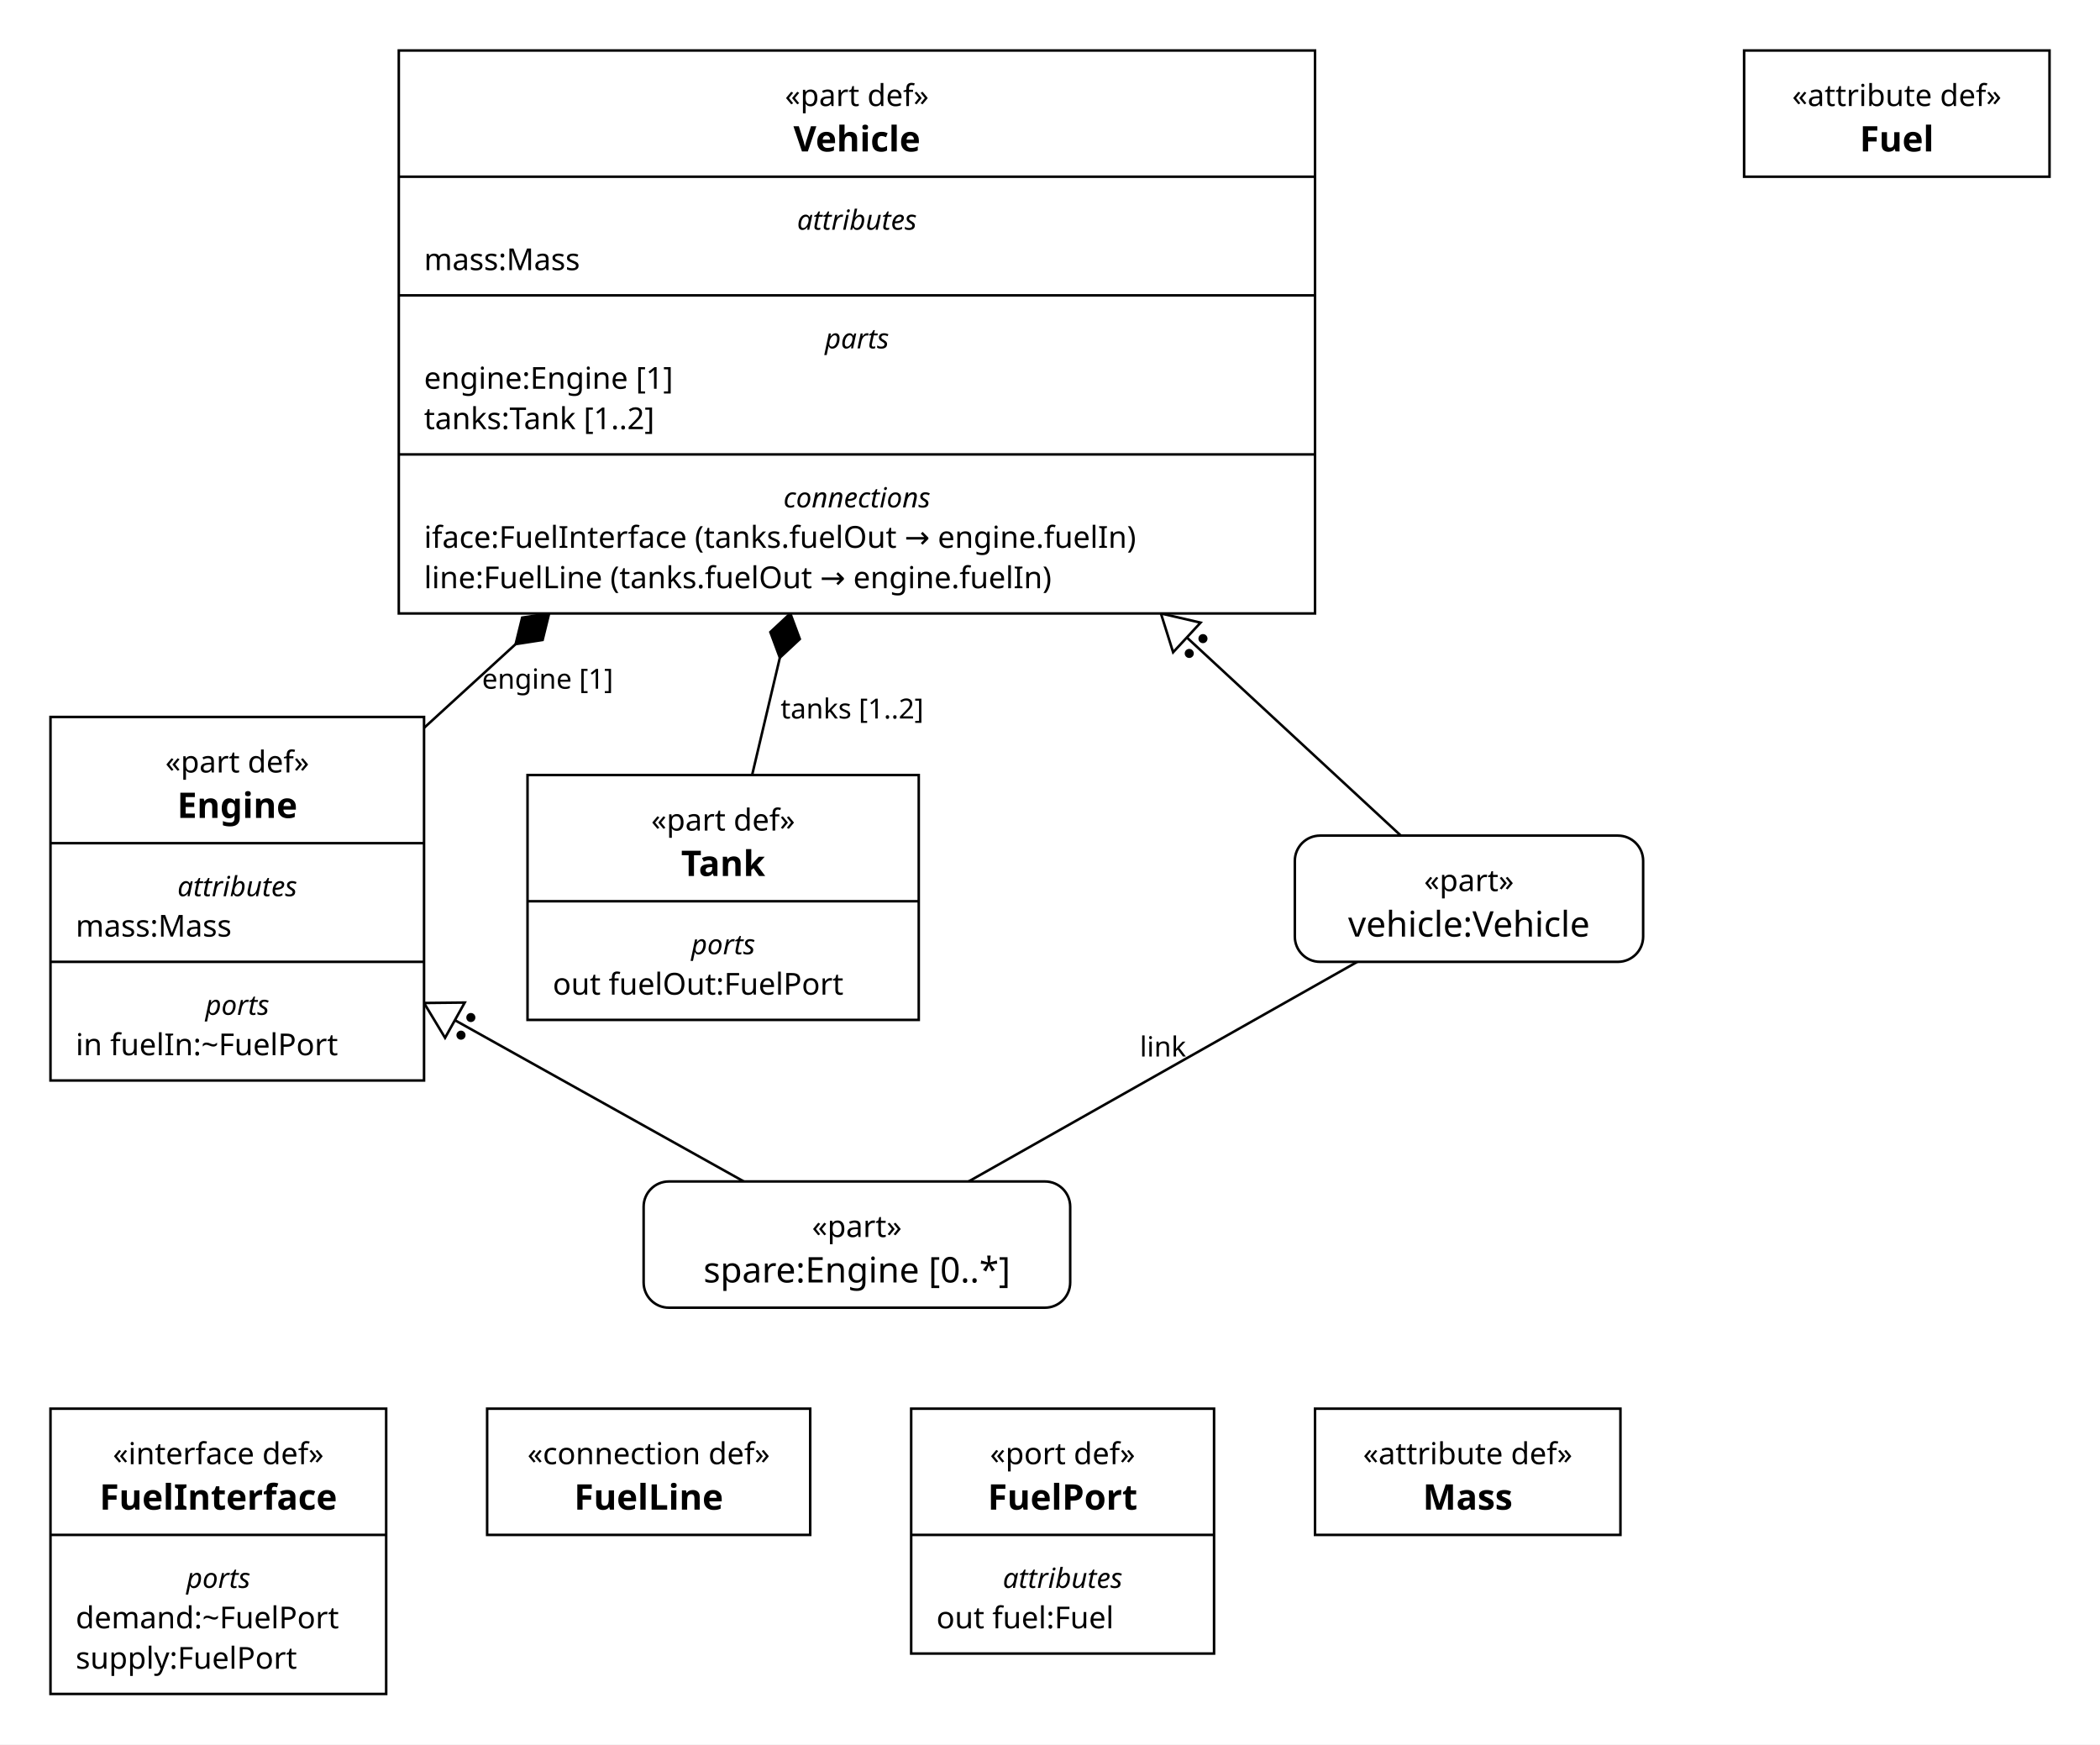
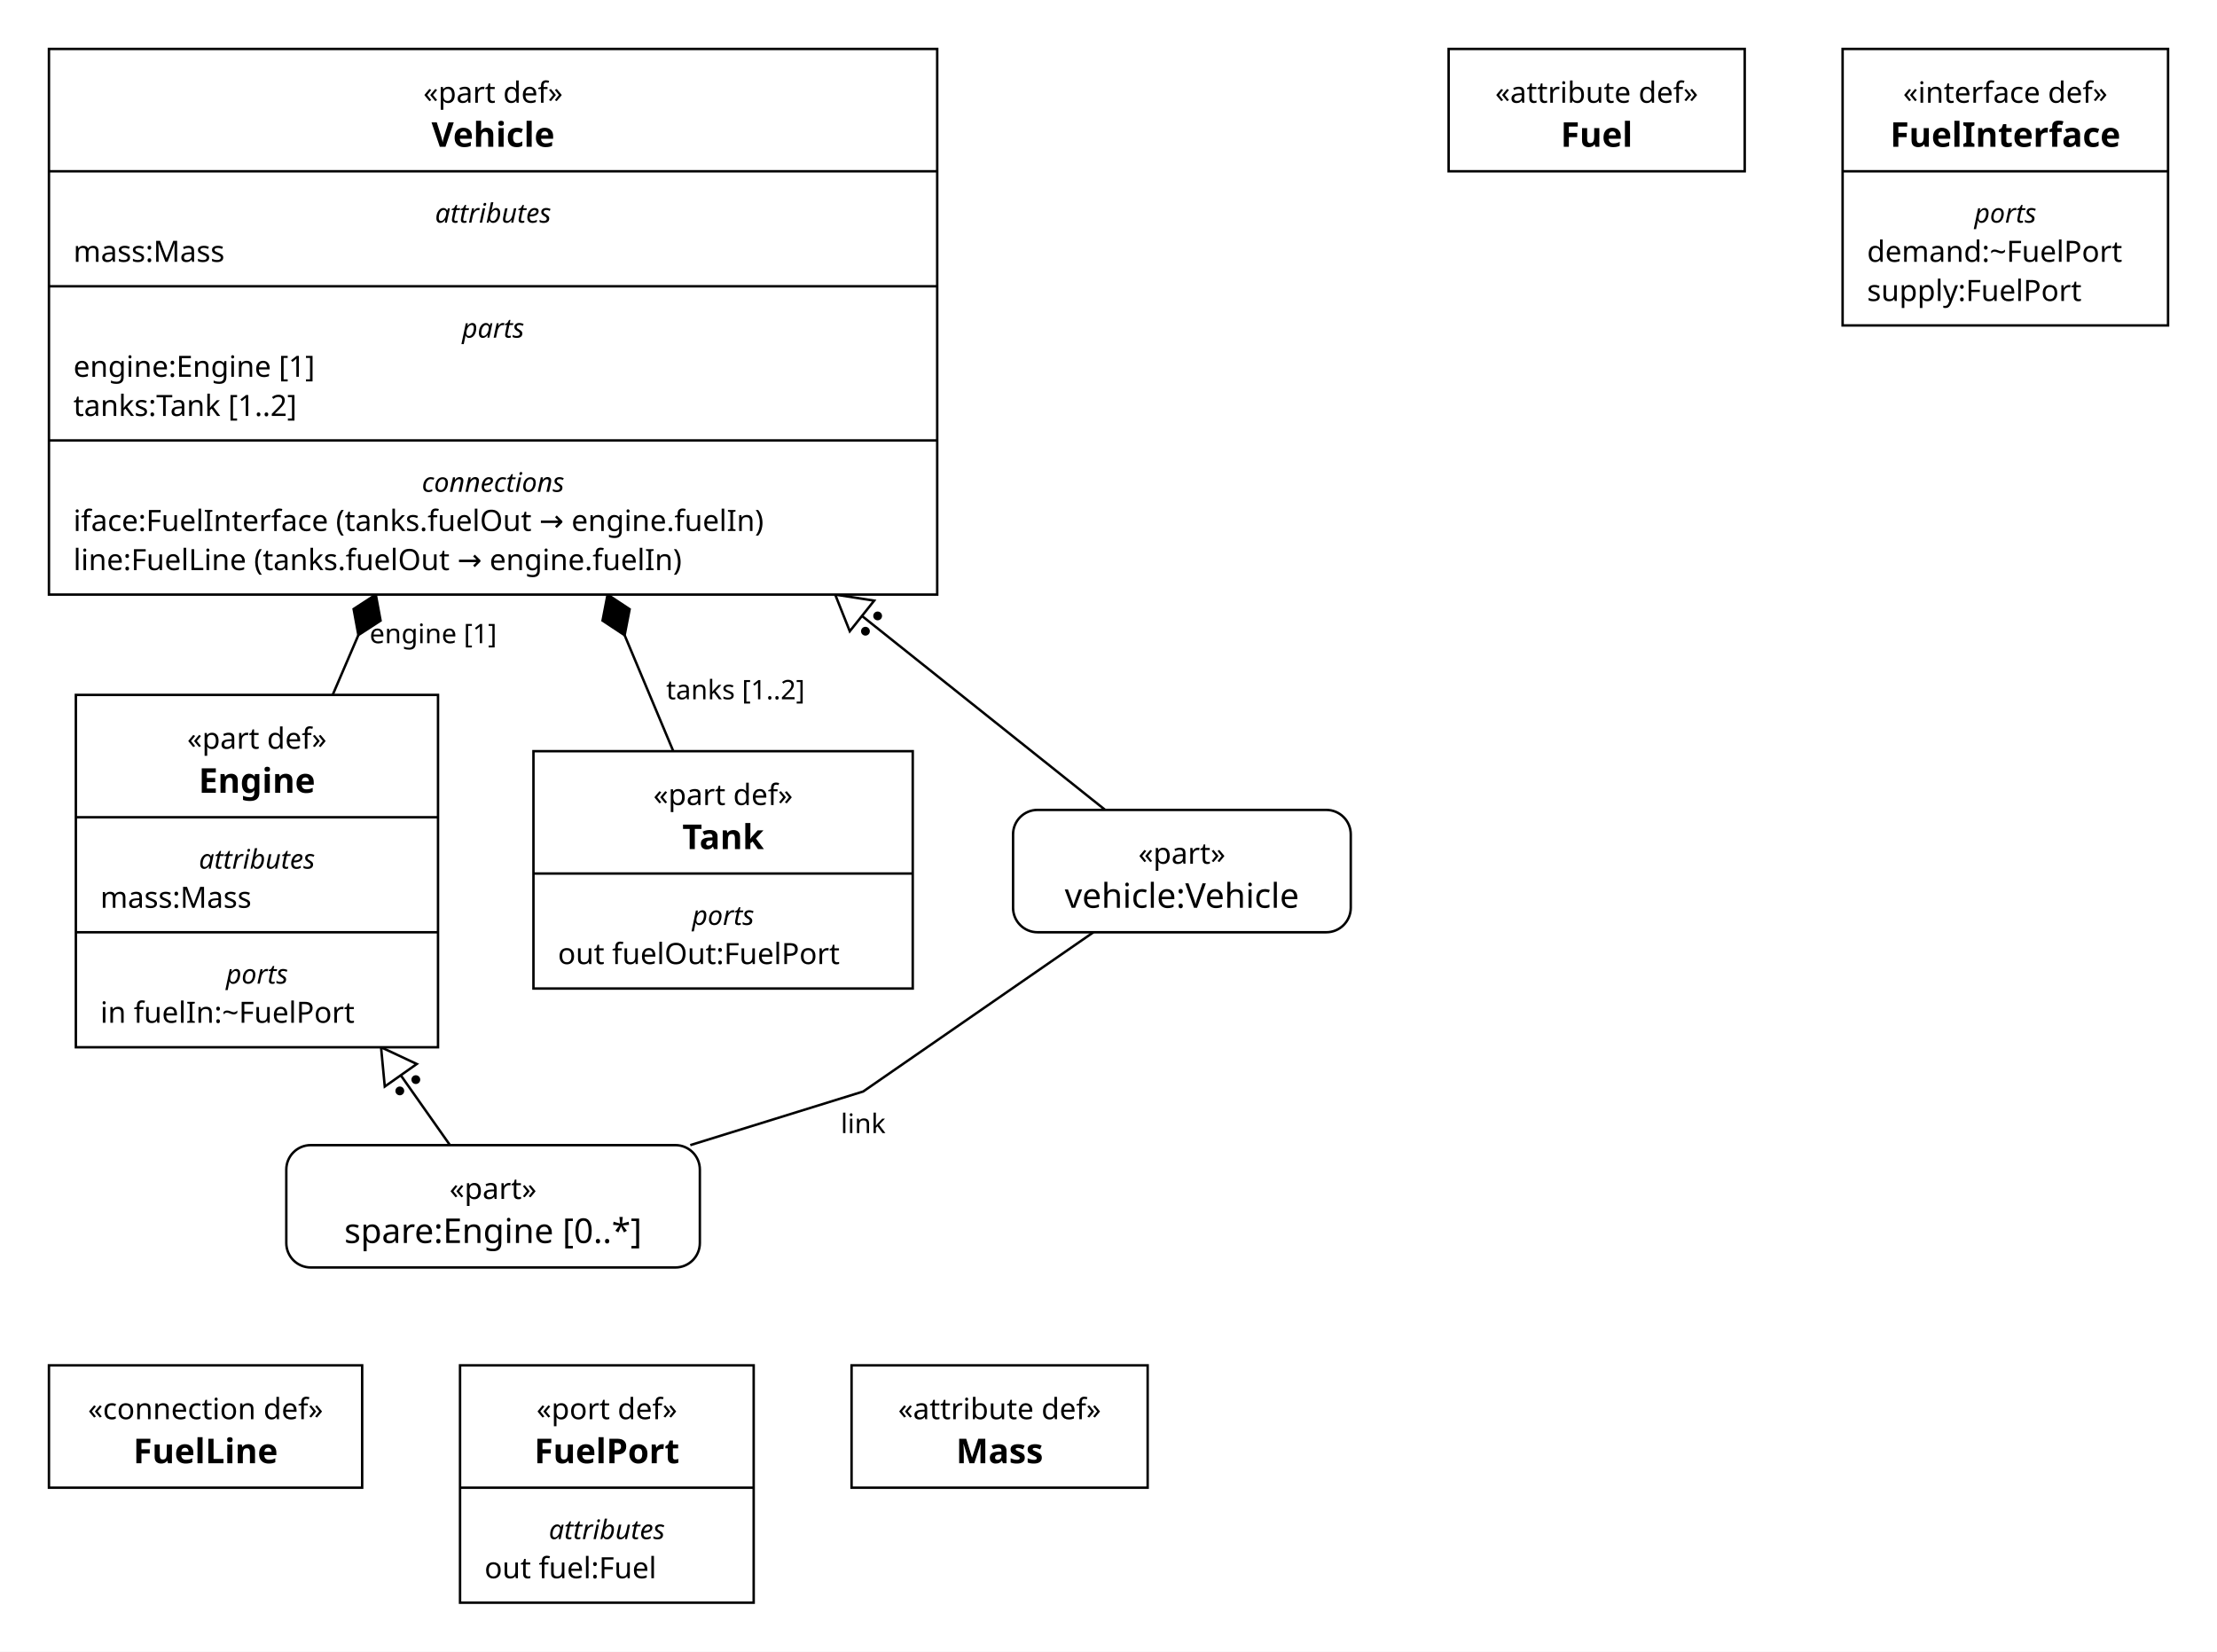
- <svg xmlns="http://www.w3.org/2000/svg" width="832" height="691" viewBox="0 0 832 691" font-family="sans-serif">
-   <rect x="0" y="0" width="832" height="691" fill="#ffffff" />
-   <polyline points="204.29,255.15 168,288.33" fill="none" stroke="#000000" />
-   <polygon points="217.57,243 206.88,244.65 204.29,255.15 214.98,253.5" fill="#000000" stroke="#000000" />
-   <text x="190.97" y="272.81" text-anchor="start" font-size="11">engine [1]</text>
-   <polyline points="308.97,260.52 297.98,307" fill="none" stroke="#000000" />
-   <polygon points="313.12,243 305.21,250.38 308.97,260.52 316.88,253.14" fill="#000000" stroke="#000000" />
-   <text x="309.27" y="284.62" text-anchor="start" font-size="11">tanks [1..2]</text>
-   <polyline points="294.7,468 180.23,404.12" fill="none" stroke="#000000" />
-   <polygon points="168,397.3 184.12,397.13 176.33,411.1" fill="#ffffff" stroke="#000000" />
-   <circle cx="186.54" cy="403.06" r="1.8" fill="#000000" />
-   <circle cx="182.64" cy="410.05" r="1.8" fill="#000000" />
-   <polyline points="555,331 470.21,252.51" fill="none" stroke="#000000" />
-   <polygon points="459.94,243 475.65,246.64 464.78,258.38" fill="#ffffff" stroke="#000000" />
-   <circle cx="476.6" cy="252.97" r="1.8" fill="#000000" />
-   <circle cx="471.17" cy="258.84" r="1.8" fill="#000000" />
-   <polyline points="537.75,381 383.75,468" fill="none" stroke="#000000" />
-   <text x="460.75" y="418.5" text-anchor="middle" font-size="11">link</text>
-   <rect x="20" y="284" width="148" height="144" fill="#ffffff" stroke="#000000" />
-   <text x="94" y="306" text-anchor="middle" font-size="12">«part def»</text>
-   <text x="94" y="324" text-anchor="middle" font-size="14" font-weight="bold">Engine</text>
-   <polyline points="20,334 168,334" fill="none" stroke="#000000" />
-   <text x="94" y="355" text-anchor="middle" font-size="11" font-style="italic">attributes</text>
-   <text x="30" y="371" text-anchor="start" font-size="12">mass:Mass</text>
-   <polyline points="20,381 168,381" fill="none" stroke="#000000" />
-   <text x="94" y="402" text-anchor="middle" font-size="11" font-style="italic">ports</text>
-   <text x="30" y="418" text-anchor="start" font-size="12">in fuelIn:~FuelPort</text>
-   <rect x="691" y="20" width="121" height="50" fill="#ffffff" stroke="#000000" />
-   <text x="751.5" y="42" text-anchor="middle" font-size="12">«attribute def»</text>
-   <text x="751.5" y="60" text-anchor="middle" font-size="14" font-weight="bold">Fuel</text>
-   <rect x="20" y="558" width="133" height="113" fill="#ffffff" stroke="#000000" />
-   <text x="86.5" y="580" text-anchor="middle" font-size="12">«interface def»</text>
-   <text x="86.5" y="598" text-anchor="middle" font-size="14" font-weight="bold">FuelInterface</text>
-   <polyline points="20,608 153,608" fill="none" stroke="#000000" />
-   <text x="86.5" y="629" text-anchor="middle" font-size="11" font-style="italic">ports</text>
-   <text x="30" y="645" text-anchor="start" font-size="12">demand:~FuelPort</text>
-   <text x="30" y="661" text-anchor="start" font-size="12">supply:FuelPort</text>
-   <rect x="193" y="558" width="128" height="50" fill="#ffffff" stroke="#000000" />
-   <text x="257" y="580" text-anchor="middle" font-size="12">«connection def»</text>
-   <text x="257" y="598" text-anchor="middle" font-size="14" font-weight="bold">FuelLine</text>
-   <rect x="361" y="558" width="120" height="97" fill="#ffffff" stroke="#000000" />
-   <text x="421" y="580" text-anchor="middle" font-size="12">«port def»</text>
-   <text x="421" y="598" text-anchor="middle" font-size="14" font-weight="bold">FuelPort</text>
-   <polyline points="361,608 481,608" fill="none" stroke="#000000" />
-   <text x="421" y="629" text-anchor="middle" font-size="11" font-style="italic">attributes</text>
-   <text x="371" y="645" text-anchor="start" font-size="12">out fuel:Fuel</text>
-   <rect x="521" y="558" width="121" height="50" fill="#ffffff" stroke="#000000" />
-   <text x="581.5" y="580" text-anchor="middle" font-size="12">«attribute def»</text>
-   <text x="581.5" y="598" text-anchor="middle" font-size="14" font-weight="bold">Mass</text>
-   <rect x="209" y="307" width="155" height="97" fill="#ffffff" stroke="#000000" />
-   <text x="286.5" y="329" text-anchor="middle" font-size="12">«part def»</text>
-   <text x="286.5" y="347" text-anchor="middle" font-size="14" font-weight="bold">Tank</text>
-   <polyline points="209,357 364,357" fill="none" stroke="#000000" />
-   <text x="286.5" y="378" text-anchor="middle" font-size="11" font-style="italic">ports</text>
-   <text x="219" y="394" text-anchor="start" font-size="12">out fuelOut:FuelPort</text>
-   <rect x="158" y="20" width="363" height="223" fill="#ffffff" stroke="#000000" />
-   <text x="339.5" y="42" text-anchor="middle" font-size="12">«part def»</text>
-   <text x="339.5" y="60" text-anchor="middle" font-size="14" font-weight="bold">Vehicle</text>
-   <polyline points="158,70 521,70" fill="none" stroke="#000000" />
-   <text x="339.5" y="91" text-anchor="middle" font-size="11" font-style="italic">attributes</text>
-   <text x="168" y="107" text-anchor="start" font-size="12">mass:Mass</text>
-   <polyline points="158,117 521,117" fill="none" stroke="#000000" />
-   <text x="339.5" y="138" text-anchor="middle" font-size="11" font-style="italic">parts</text>
-   <text x="168" y="154" text-anchor="start" font-size="12">engine:Engine [1]</text>
-   <text x="168" y="170" text-anchor="start" font-size="12">tanks:Tank [1..2]</text>
-   <polyline points="158,180 521,180" fill="none" stroke="#000000" />
-   <text x="339.5" y="201" text-anchor="middle" font-size="11" font-style="italic">connections</text>
-   <text x="168" y="217" text-anchor="start" font-size="12">iface:FuelInterface (tanks.fuelOut → engine.fuelIn)</text>
-   <text x="168" y="233" text-anchor="start" font-size="12">line:FuelLine (tanks.fuelOut → engine.fuelIn)</text>
-   <rect x="255" y="468" width="169" height="50" rx="10" fill="#ffffff" stroke="#000000" />
-   <text x="339.5" y="490" text-anchor="middle" font-size="12">«part»</text>
-   <text x="339.5" y="508" text-anchor="middle" font-size="14">spare:Engine [0..*]</text>
-   <rect x="513" y="331" width="138" height="50" rx="10" fill="#ffffff" stroke="#000000" />
-   <text x="582" y="353" text-anchor="middle" font-size="12">«part»</text>
-   <text x="582" y="371" text-anchor="middle" font-size="14">vehicle:Vehicle</text>
+ <svg xmlns="http://www.w3.org/2000/svg" width="906" height="675" viewBox="0 0 906 675" font-family="sans-serif">
+   <rect x="0" y="0" width="906" height="675" fill="#ffffff" />
+   <polyline points="146.46,259.54 135.95,284" fill="none" stroke="#000000" />
+   <polygon points="153.57,243 144.51,248.9 146.46,259.54 155.53,253.64" fill="#000000" stroke="#000000" />
+   <text x="151.03" y="262.87" text-anchor="start" font-size="11">engine [1]</text>
+   <polyline points="255.26,259.6 275.15,307" fill="none" stroke="#000000" />
+   <polygon points="248.29,243 246.24,253.62 255.26,259.6 257.31,248.98" fill="#000000" stroke="#000000" />
+   <text x="272.25" y="285.79" text-anchor="start" font-size="11">tanks [1..2]</text>
+   <polyline points="183.89,468 163.78,439.45" fill="none" stroke="#000000" />
+   <polygon points="155.72,428 170.32,434.84 157.24,444.05" fill="#ffffff" stroke="#000000" />
+   <circle cx="169.93" cy="441.23" r="1.8" fill="#000000" />
+   <circle cx="163.39" cy="445.84" r="1.8" fill="#000000" />
+   <polyline points="451.65,331 352.26,251.73" fill="none" stroke="#000000" />
+   <polygon points="341.31,243 357.24,245.47 347.27,257.98" fill="#ffffff" stroke="#000000" />
+   <circle cx="358.66" cy="251.72" r="1.8" fill="#000000" />
+   <circle cx="353.67" cy="257.97" r="1.8" fill="#000000" />
+   <polyline points="446.85,381 352.75,446.08 282.09,468" fill="none" stroke="#000000" />
+   <text x="352.75" y="463.08" text-anchor="middle" font-size="11">link</text>
+   <rect x="31" y="284" width="148" height="144" fill="#ffffff" stroke="#000000" />
+   <text x="105" y="306" text-anchor="middle" font-size="12">«part def»</text>
+   <text x="105" y="324" text-anchor="middle" font-size="14" font-weight="bold">Engine</text>
+   <polyline points="31,334 179,334" fill="none" stroke="#000000" />
+   <text x="105" y="355" text-anchor="middle" font-size="11" font-style="italic">attributes</text>
+   <text x="41" y="371" text-anchor="start" font-size="12">mass:Mass</text>
+   <polyline points="31,381 179,381" fill="none" stroke="#000000" />
+   <text x="105" y="402" text-anchor="middle" font-size="11" font-style="italic">ports</text>
+   <text x="41" y="418" text-anchor="start" font-size="12">in fuelIn:~FuelPort</text>
+   <rect x="592" y="20" width="121" height="50" fill="#ffffff" stroke="#000000" />
+   <text x="652.5" y="42" text-anchor="middle" font-size="12">«attribute def»</text>
+   <text x="652.5" y="60" text-anchor="middle" font-size="14" font-weight="bold">Fuel</text>
+   <rect x="753" y="20" width="133" height="113" fill="#ffffff" stroke="#000000" />
+   <text x="819.5" y="42" text-anchor="middle" font-size="12">«interface def»</text>
+   <text x="819.5" y="60" text-anchor="middle" font-size="14" font-weight="bold">FuelInterface</text>
+   <polyline points="753,70 886,70" fill="none" stroke="#000000" />
+   <text x="819.5" y="91" text-anchor="middle" font-size="11" font-style="italic">ports</text>
+   <text x="763" y="107" text-anchor="start" font-size="12">demand:~FuelPort</text>
+   <text x="763" y="123" text-anchor="start" font-size="12">supply:FuelPort</text>
+   <rect x="20" y="558" width="128" height="50" fill="#ffffff" stroke="#000000" />
+   <text x="84" y="580" text-anchor="middle" font-size="12">«connection def»</text>
+   <text x="84" y="598" text-anchor="middle" font-size="14" font-weight="bold">FuelLine</text>
+   <rect x="188" y="558" width="120" height="97" fill="#ffffff" stroke="#000000" />
+   <text x="248" y="580" text-anchor="middle" font-size="12">«port def»</text>
+   <text x="248" y="598" text-anchor="middle" font-size="14" font-weight="bold">FuelPort</text>
+   <polyline points="188,608 308,608" fill="none" stroke="#000000" />
+   <text x="248" y="629" text-anchor="middle" font-size="11" font-style="italic">attributes</text>
+   <text x="198" y="645" text-anchor="start" font-size="12">out fuel:Fuel</text>
+   <rect x="348" y="558" width="121" height="50" fill="#ffffff" stroke="#000000" />
+   <text x="408.5" y="580" text-anchor="middle" font-size="12">«attribute def»</text>
+   <text x="408.5" y="598" text-anchor="middle" font-size="14" font-weight="bold">Mass</text>
+   <rect x="218" y="307" width="155" height="97" fill="#ffffff" stroke="#000000" />
+   <text x="295.5" y="329" text-anchor="middle" font-size="12">«part def»</text>
+   <text x="295.5" y="347" text-anchor="middle" font-size="14" font-weight="bold">Tank</text>
+   <polyline points="218,357 373,357" fill="none" stroke="#000000" />
+   <text x="295.5" y="378" text-anchor="middle" font-size="11" font-style="italic">ports</text>
+   <text x="228" y="394" text-anchor="start" font-size="12">out fuelOut:FuelPort</text>
+   <rect x="20" y="20" width="363" height="223" fill="#ffffff" stroke="#000000" />
+   <text x="201.5" y="42" text-anchor="middle" font-size="12">«part def»</text>
+   <text x="201.5" y="60" text-anchor="middle" font-size="14" font-weight="bold">Vehicle</text>
+   <polyline points="20,70 383,70" fill="none" stroke="#000000" />
+   <text x="201.5" y="91" text-anchor="middle" font-size="11" font-style="italic">attributes</text>
+   <text x="30" y="107" text-anchor="start" font-size="12">mass:Mass</text>
+   <polyline points="20,117 383,117" fill="none" stroke="#000000" />
+   <text x="201.5" y="138" text-anchor="middle" font-size="11" font-style="italic">parts</text>
+   <text x="30" y="154" text-anchor="start" font-size="12">engine:Engine [1]</text>
+   <text x="30" y="170" text-anchor="start" font-size="12">tanks:Tank [1..2]</text>
+   <polyline points="20,180 383,180" fill="none" stroke="#000000" />
+   <text x="201.5" y="201" text-anchor="middle" font-size="11" font-style="italic">connections</text>
+   <text x="30" y="217" text-anchor="start" font-size="12">iface:FuelInterface (tanks.fuelOut → engine.fuelIn)</text>
+   <text x="30" y="233" text-anchor="start" font-size="12">line:FuelLine (tanks.fuelOut → engine.fuelIn)</text>
+   <rect x="117" y="468" width="169" height="50" rx="10" fill="#ffffff" stroke="#000000" />
+   <text x="201.5" y="490" text-anchor="middle" font-size="12">«part»</text>
+   <text x="201.5" y="508" text-anchor="middle" font-size="14">spare:Engine [0..*]</text>
+   <rect x="414" y="331" width="138" height="50" rx="10" fill="#ffffff" stroke="#000000" />
+   <text x="483" y="353" text-anchor="middle" font-size="12">«part»</text>
+   <text x="483" y="371" text-anchor="middle" font-size="14">vehicle:Vehicle</text>
</svg>
